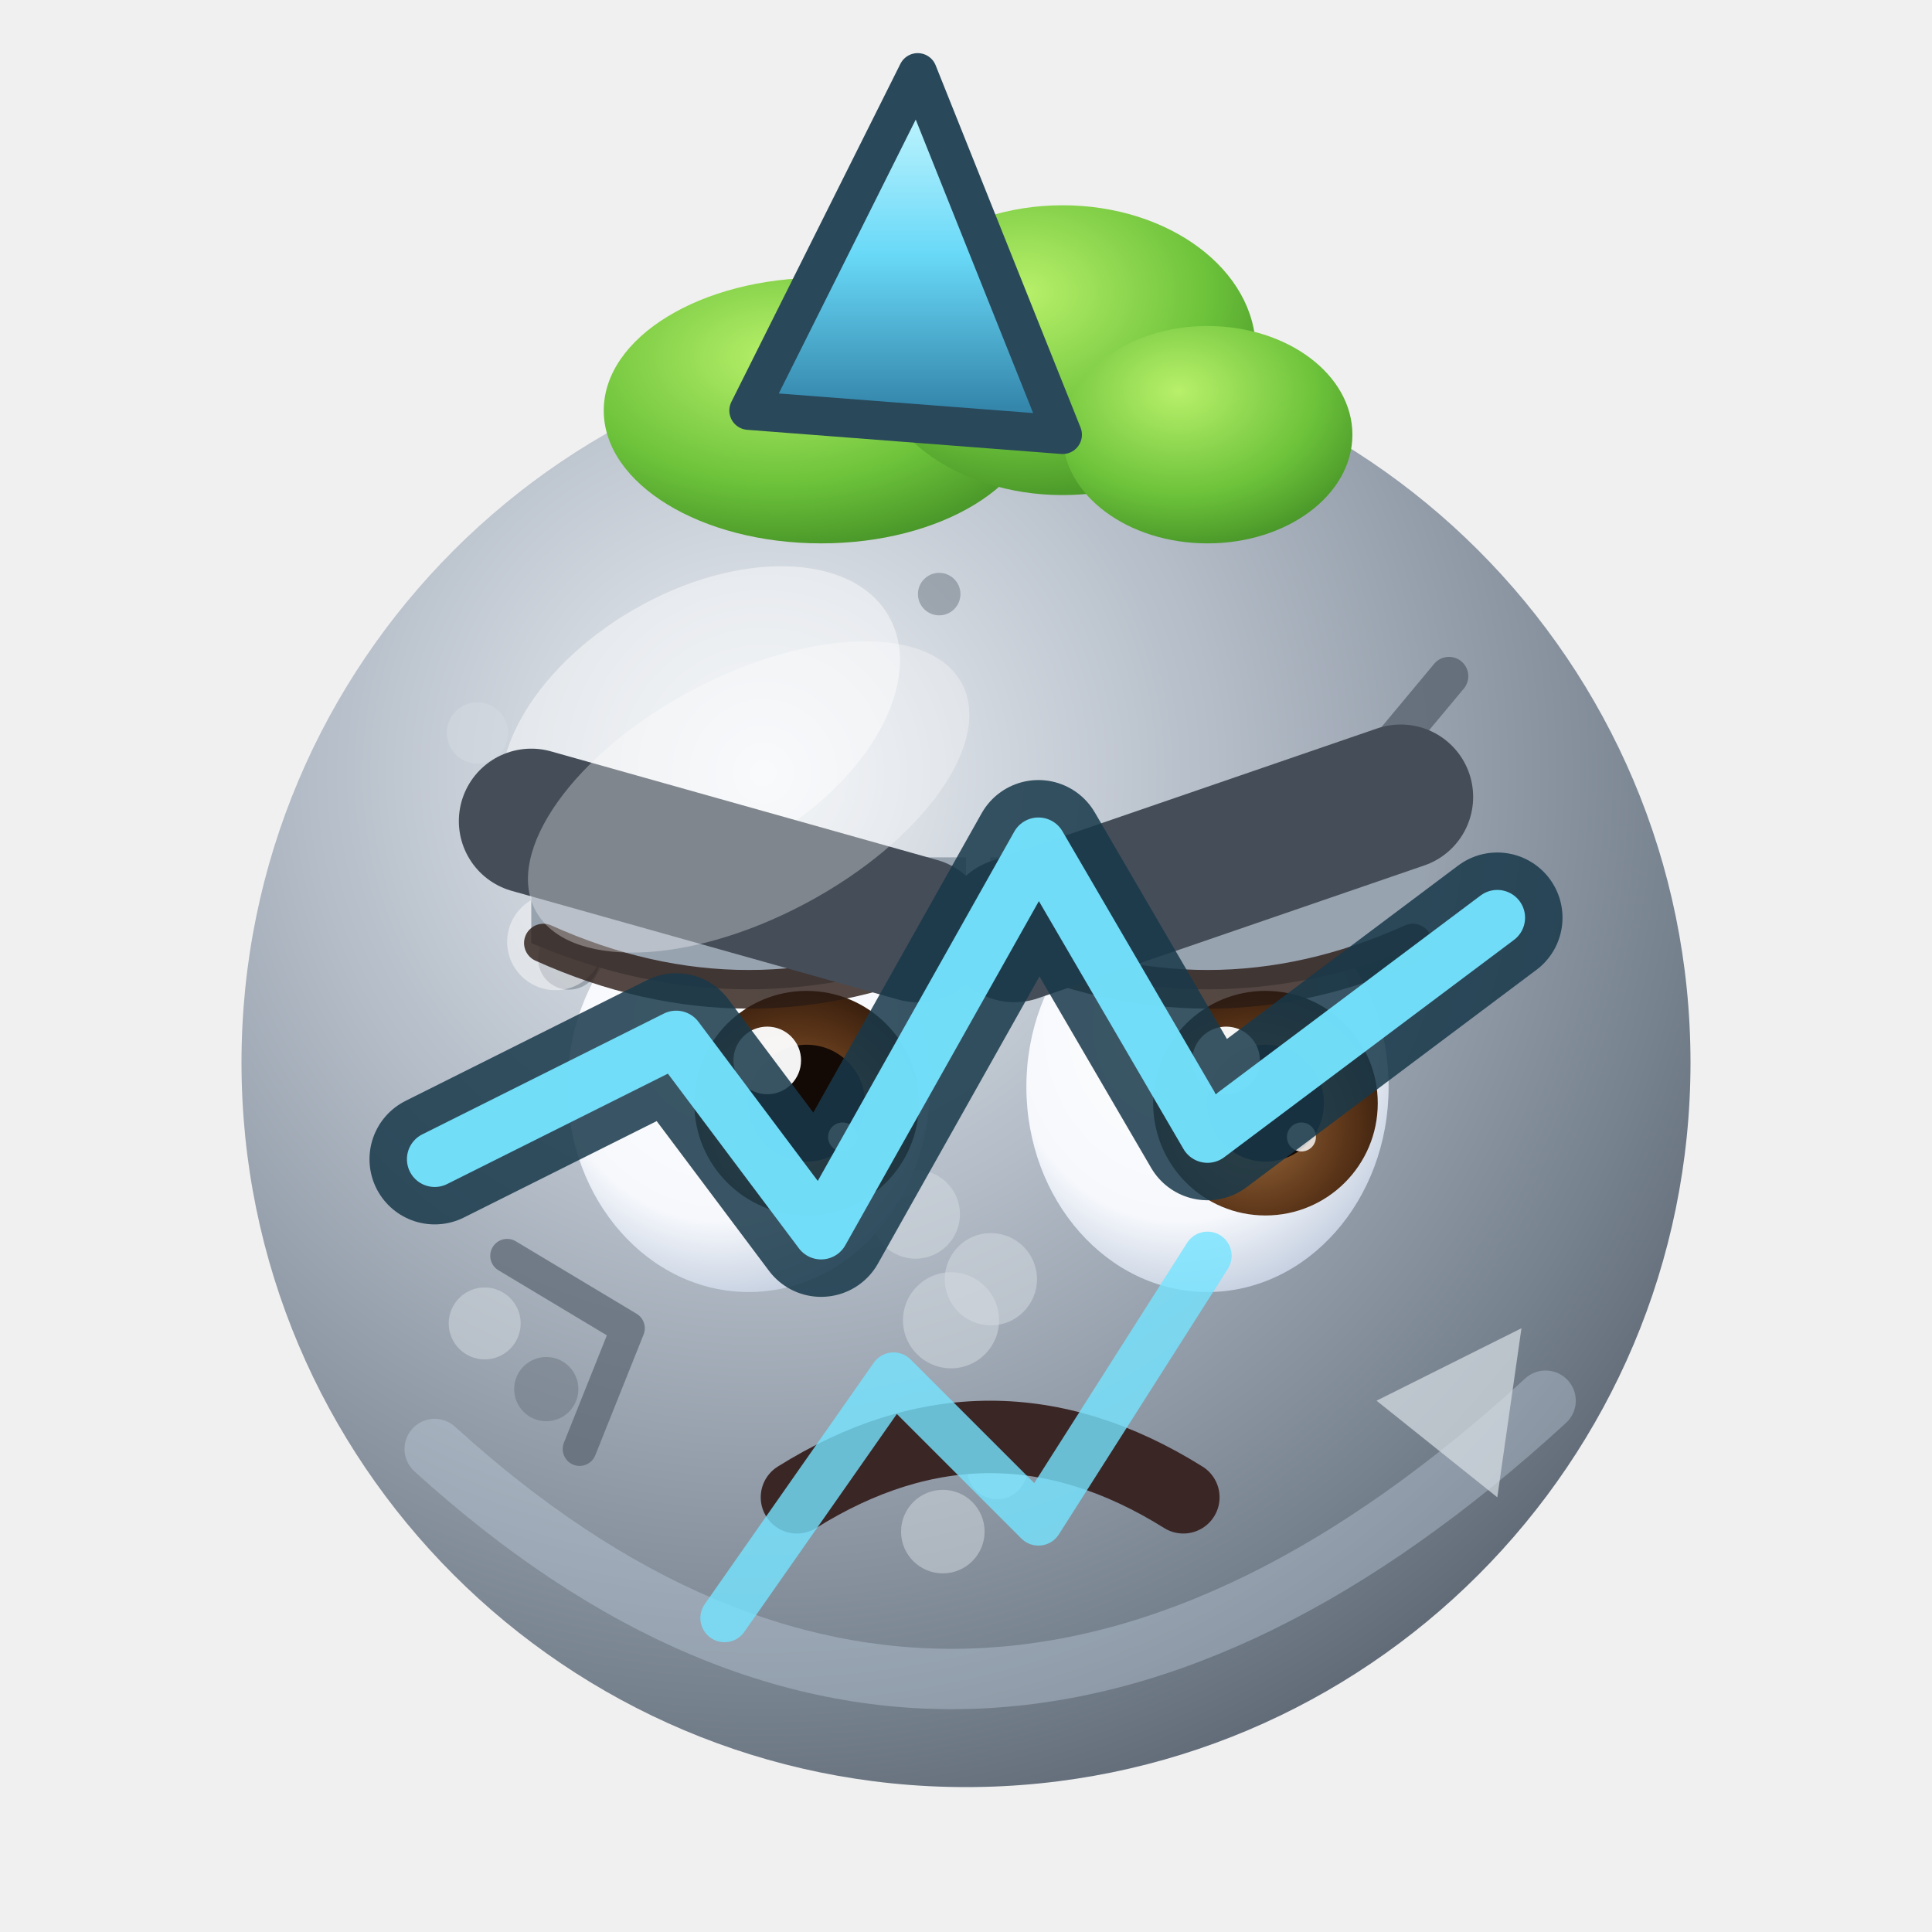
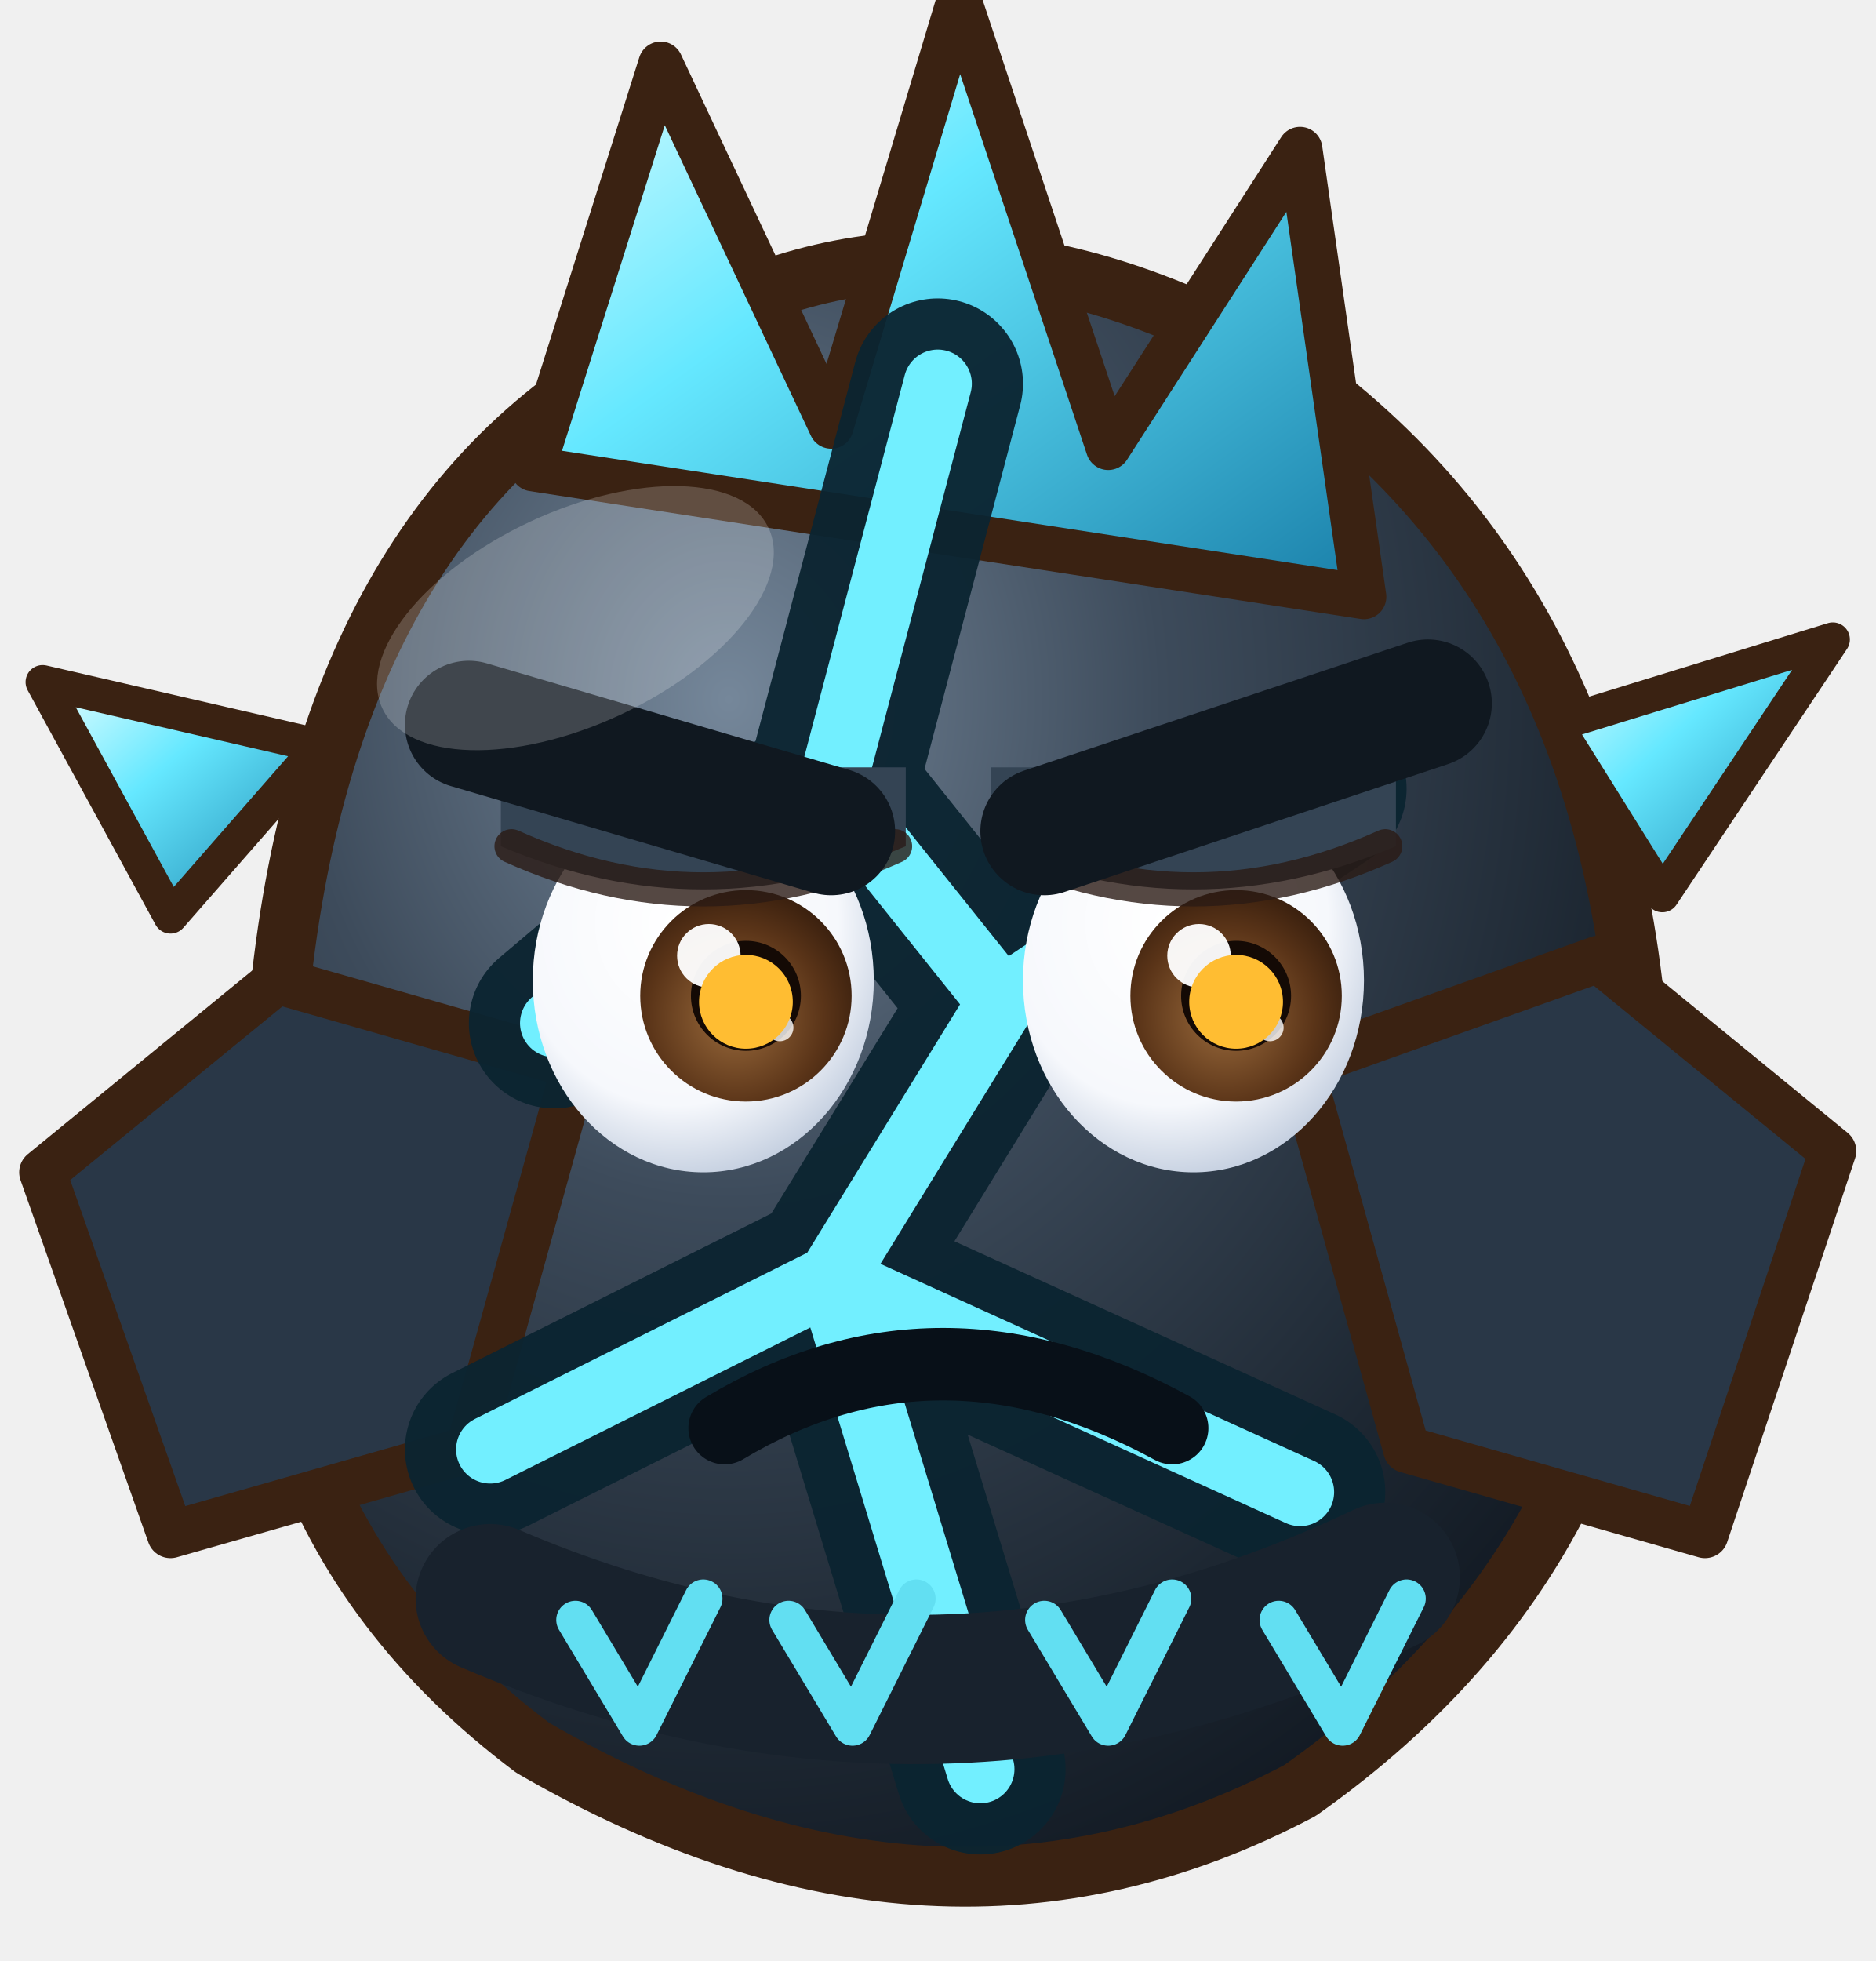
- <svg xmlns="http://www.w3.org/2000/svg" width="80" height="80" viewBox="0 0 80 80">
+ <svg xmlns="http://www.w3.org/2000/svg" width="88" height="92" viewBox="0 0 88 92">
  <defs>
-     <radialGradient id="h1" cx="0.36" cy="0.3" r="0.78" fx="0.36" fy="0.3">
-       <stop offset="0" stop-color="#eef1f5" stop-opacity="1" />
-       <stop offset="0.4" stop-color="#b4bdc8" stop-opacity="1" />
-       <stop offset="0.82" stop-color="#77828f" stop-opacity="1" />
-       <stop offset="1" stop-color="#5a6470" stop-opacity="1" />
+     <radialGradient id="h1" cx="0.34" cy="0.27" r="0.82" fx="0.34" fy="0.27">
+       <stop offset="0" stop-color="#75879a" stop-opacity="1" />
+       <stop offset="0.38" stop-color="#3d4b5b" stop-opacity="1" />
+       <stop offset="0.78" stop-color="#1d2732" stop-opacity="1" />
+       <stop offset="1" stop-color="#101720" stop-opacity="1" />
    </radialGradient>
-     <radialGradient id="h2" cx="0.4" cy="0.3" r="0.8" fx="0.4" fy="0.3">
-       <stop offset="0" stop-color="#b8f06a" stop-opacity="1" />
-       <stop offset="0.6" stop-color="#6cc23a" stop-opacity="1" />
-       <stop offset="1" stop-color="#3f8a24" stop-opacity="1" />
-     </radialGradient>
+     <linearGradient id="h2" x1="0" y1="0" x2="1" y2="1">
+       <stop offset="0" stop-color="#e9ffff" stop-opacity="1" />
+       <stop offset="0.4" stop-color="#65e8ff" stop-opacity="1" />
+       <stop offset="1" stop-color="#197ea8" stop-opacity="1" />
+     </linearGradient>
    <radialGradient id="h3" cx="0.42" cy="0.35" r="0.68" fx="0.42" fy="0.35">
      <stop offset="0" stop-color="#ffffff" stop-opacity="1" />
      <stop offset="0.7" stop-color="#f6f8fc" stop-opacity="1" />
      <stop offset="1" stop-color="#c3cedf" stop-opacity="1" />
    </radialGradient>
    <radialGradient id="h4" cx="0.45" cy="0.6" r="0.7" fx="0.45" fy="0.6">
      <stop offset="0" stop-color="#9b6b3c" stop-opacity="1" />
      <stop offset="0.6" stop-color="#5a3418" stop-opacity="1" />
      <stop offset="1" stop-color="#2c170a" stop-opacity="1" />
    </radialGradient>
    <radialGradient id="h5" cx="0.42" cy="0.35" r="0.68" fx="0.42" fy="0.35">
      <stop offset="0" stop-color="#ffffff" stop-opacity="1" />
      <stop offset="0.7" stop-color="#f6f8fc" stop-opacity="1" />
      <stop offset="1" stop-color="#c3cedf" stop-opacity="1" />
    </radialGradient>
    <radialGradient id="h6" cx="0.45" cy="0.6" r="0.7" fx="0.45" fy="0.6">
      <stop offset="0" stop-color="#9b6b3c" stop-opacity="1" />
      <stop offset="0.6" stop-color="#5a3418" stop-opacity="1" />
      <stop offset="1" stop-color="#2c170a" stop-opacity="1" />
    </radialGradient>
-     <linearGradient id="h7" x1="0" y1="0" x2="0" y2="1">
-       <stop offset="0" stop-color="#d6fbff" stop-opacity="1" />
-       <stop offset="0.5" stop-color="#69d9f8" stop-opacity="1" />
-       <stop offset="1" stop-color="#2b789e" stop-opacity="1" />
-     </linearGradient>
  </defs>
-   <circle cx="40" cy="44" r="30" fill="url(#h1)" opacity="1" />
-   <path d="M18 60 Q40 80 64 58" fill="none" opacity="0.35" stroke="#c9d6e4" stroke-width="2.5" stroke-linecap="round" stroke-linejoin="round" />
-   <circle cx="41.29" cy="60.84" r="1.24" fill="#d5dbe2" opacity="0.5" />
-   <circle cx="34.84" cy="38.82" r="0.82" fill="#d5dbe2" opacity="0.5" />
-   <circle cx="39.38" cy="54.67" r="1.99" fill="#d5dbe2" opacity="0.5" />
-   <circle cx="23.56" cy="39.7" r="1.28" fill="#6a7480" opacity="0.5" />
-   <circle cx="41.03" cy="52.97" r="1.91" fill="#d5dbe2" opacity="0.5" />
-   <circle cx="38.89" cy="24.6" r="0.88" fill="#6a7480" opacity="0.5" />
-   <circle cx="37.91" cy="50.28" r="1.84" fill="#d5dbe2" opacity="0.5" />
-   <circle cx="19.77" cy="30.35" r="1.27" fill="#d5dbe2" opacity="0.5" />
-   <circle cx="22.62" cy="57.52" r="1.33" fill="#6a7480" opacity="0.5" />
-   <circle cx="45.74" cy="38.5" r="0.96" fill="#6a7480" opacity="0.5" />
-   <circle cx="39.04" cy="63.42" r="1.73" fill="#d5dbe2" opacity="0.5" />
-   <circle cx="20.07" cy="54.8" r="1.49" fill="#d5dbe2" opacity="0.5" />
-   <path d="M60 28 L55 34 L58 38 L53 44" fill="none" opacity="0.8" stroke="#5a6470" stroke-width="1.6" stroke-linecap="round" stroke-linejoin="round" />
-   <path d="M21 52 L26 55 L24 60" fill="none" opacity="0.7" stroke="#5a6470" stroke-width="1.4" stroke-linecap="round" stroke-linejoin="round" />
-   <polygon points="57,58 63,55 62,62" fill="#d9dfe6" opacity="0.7" />
-   <ellipse cx="34" cy="17" rx="9" ry="5.5" fill="url(#h2)" opacity="1" />
-   <ellipse cx="44" cy="14.5" rx="8" ry="6" fill="url(#h2)" opacity="1" />
-   <ellipse cx="50" cy="18" rx="6" ry="4.5" fill="url(#h2)" opacity="1" />
-   <ellipse cx="29" cy="30" rx="9" ry="5.5" fill="#ffffff" opacity="0.45" transform="rotate(-30 29 30)" />
-   <circle cx="23" cy="39" r="2" fill="#ffffff" opacity="0.45" />
-   <ellipse cx="31" cy="45" rx="7.5" ry="8.5" fill="url(#h3)" opacity="1" />
-   <circle cx="33.4" cy="45.68" r="4.65" fill="url(#h4)" opacity="1" />
-   <circle cx="33.4" cy="45.68" r="2.42" fill="#140a05" opacity="1" />
-   <circle cx="31.77" cy="43.91" r="1.4" fill="#ffffff" opacity="0.95" />
-   <circle cx="34.89" cy="47.08" r="0.6" fill="#ffffff" opacity="0.8" />
-   <path d="M22 35.5 L40 35.5 L40 39.05 Q31 42.88 22 39.05 Z" fill="#98a3b0" opacity="1" />
-   <path d="M22.5 39.05 Q31 42.88 39.5 39.05" fill="none" opacity="0.8" stroke="#2a1a14" stroke-width="1.6" stroke-linecap="round" stroke-linejoin="round" />
-   <ellipse cx="50" cy="45" rx="7.5" ry="8.5" fill="url(#h5)" opacity="1" />
-   <circle cx="52.4" cy="45.68" r="4.65" fill="url(#h6)" opacity="1" />
-   <circle cx="52.4" cy="45.68" r="2.42" fill="#140a05" opacity="1" />
-   <circle cx="50.77" cy="43.91" r="1.4" fill="#ffffff" opacity="0.95" />
-   <circle cx="53.89" cy="47.08" r="0.6" fill="#ffffff" opacity="0.8" />
-   <path d="M41 35.5 L59 35.5 L59 39.05 Q50 42.88 41 39.05 Z" fill="#98a3b0" opacity="1" />
-   <path d="M41.5 39.05 Q50 42.88 58.5 39.05" fill="none" opacity="0.8" stroke="#2a1a14" stroke-width="1.6" stroke-linecap="round" stroke-linejoin="round" />
-   <path d="M22 34 L38 38.5" fill="none" opacity="1" stroke="#454d58" stroke-width="6" stroke-linecap="round" stroke-linejoin="round" />
-   <path d="M42 38.5 L58 33" fill="none" opacity="1" stroke="#454d58" stroke-width="6" stroke-linecap="round" stroke-linejoin="round" />
-   <path d="M33 62 Q41 57 49 62" fill="none" opacity="1" stroke="#3b2626" stroke-width="3" stroke-linecap="round" stroke-linejoin="round" />
-   <path d="M18 48 L28 43 L34 51 L43 35 L50 47 L62 38" fill="none" opacity="0.85" stroke="#18384a" stroke-width="5.4" stroke-linecap="round" stroke-linejoin="round" />
-   <path d="M18 48 L28 43 L34 51 L43 35 L50 47 L62 38" fill="none" opacity="0.95" stroke="#74e4ff" stroke-width="2.3" stroke-linecap="round" stroke-linejoin="round" />
-   <path d="M30 67 L37 57 L43 63 L50 52" fill="none" opacity="0.8" stroke="#74e4ff" stroke-width="2" stroke-linecap="round" stroke-linejoin="round" />
-   <polygon points="31,17 38,3 44,18" fill="url(#h7)" opacity="1" stroke="#29485a" stroke-width="1.6" stroke-linejoin="round" />
-   <ellipse cx="31" cy="33" rx="10" ry="5" fill="#ffffff" opacity="0.32" transform="rotate(-28 31 33)" />
+   <path d="M13 48 Q15 24 31 16 Q44 8 60 17 Q76 28 77 51 Q78 72 61 84 Q44 93 25 82 Q9 70 13 48 Z" fill="url(#h1)" opacity="1" stroke="#3a2212" stroke-width="2.8" stroke-linejoin="round" />
+   <polygon points="13,46 2,55 8,72 22,68 27,50" fill="#293747" opacity="1" stroke="#3a2212" stroke-width="2.2" stroke-linejoin="round" />
+   <polygon points="75,45 86,54 80,72 66,68 61,50" fill="#293747" opacity="1" stroke="#3a2212" stroke-width="2.2" stroke-linejoin="round" />
+   <polygon points="25,22 31,3 39,20 45,0 52,21 61,7 64,28" fill="url(#h2)" opacity="1" stroke="#3a2212" stroke-width="2.1" stroke-linejoin="round" />
+   <polygon points="8,43 2,32 15,35" fill="url(#h2)" opacity="1" stroke="#3a2212" stroke-width="1.6" stroke-linejoin="round" />
+   <polygon points="78,42 86,30 73,34" fill="url(#h2)" opacity="1" stroke="#3a2212" stroke-width="1.6" stroke-linejoin="round" />
+   <path d="M44 18 L39 37 L47 47 L39 60 L46 83 M39 37 L26 48 M47 47 L62 37 M39 60 L23 68 M39 60 L61 70" fill="none" opacity="0.95" stroke="#0a2430" stroke-width="8" stroke-linecap="round" stroke-linejoin="round" />
+   <path d="M44 18 L39 37 L47 47 L39 60 L46 83 M39 37 L26 48 M47 47 L62 37 M39 60 L23 68 M39 60 L61 70" fill="none" opacity="1" stroke="#72efff" stroke-width="3.2" stroke-linecap="round" stroke-linejoin="round" />
+   <path d="M23 75 Q44 84 65 74" fill="none" opacity="1" stroke="#18222d" stroke-width="7" stroke-linecap="round" stroke-linejoin="round" />
+   <path d="M27 76 L30 81 L33 75" fill="none" opacity="1" stroke="#62dff2" stroke-width="1.8" stroke-linecap="round" stroke-linejoin="round" />
+   <path d="M37 76 L40 81 L43 75" fill="none" opacity="1" stroke="#62dff2" stroke-width="1.8" stroke-linecap="round" stroke-linejoin="round" />
+   <path d="M49 76 L52 81 L55 75" fill="none" opacity="1" stroke="#62dff2" stroke-width="1.8" stroke-linecap="round" stroke-linejoin="round" />
+   <path d="M60 76 L63 81 L66 75" fill="none" opacity="1" stroke="#62dff2" stroke-width="1.8" stroke-linecap="round" stroke-linejoin="round" />
+   <ellipse cx="33" cy="46" rx="8" ry="9" fill="url(#h3)" opacity="1" />
+   <circle cx="35" cy="46.72" r="4.96" fill="url(#h4)" opacity="1" />
+   <circle cx="35" cy="46.72" r="2.58" fill="#140a05" opacity="1" />
+   <circle cx="33.26" cy="44.84" r="1.49" fill="#ffffff" opacity="0.95" />
+   <circle cx="36.59" cy="48.21" r="0.64" fill="#ffffff" opacity="0.8" />
+   <path d="M23.5 36 L42.5 36 L42.5 39.7 Q33 43.75 23.5 39.7 Z" fill="#344454" opacity="1" />
+   <path d="M24 39.7 Q33 43.75 42 39.7" fill="none" opacity="0.8" stroke="#2a1a14" stroke-width="1.6" stroke-linecap="round" stroke-linejoin="round" />
+   <ellipse cx="56" cy="46" rx="8" ry="9" fill="url(#h5)" opacity="1" />
+   <circle cx="58" cy="46.72" r="4.96" fill="url(#h6)" opacity="1" />
+   <circle cx="58" cy="46.72" r="2.58" fill="#140a05" opacity="1" />
+   <circle cx="56.26" cy="44.84" r="1.49" fill="#ffffff" opacity="0.95" />
+   <circle cx="59.59" cy="48.21" r="0.64" fill="#ffffff" opacity="0.8" />
+   <path d="M46.5 36 L65.5 36 L65.5 39.7 Q56 43.75 46.5 39.7 Z" fill="#344454" opacity="1" />
+   <path d="M47 39.7 Q56 43.75 65 39.7" fill="none" opacity="0.8" stroke="#2a1a14" stroke-width="1.6" stroke-linecap="round" stroke-linejoin="round" />
+   <circle cx="35" cy="47" r="2.2" fill="#ffbd32" opacity="1" />
+   <circle cx="58" cy="47" r="2.2" fill="#ffbd32" opacity="1" />
+   <path d="M22 34 L39 39" fill="none" opacity="1" stroke="#101820" stroke-width="6" stroke-linecap="round" stroke-linejoin="round" />
+   <path d="M49 39 L67 33" fill="none" opacity="1" stroke="#101820" stroke-width="6" stroke-linecap="round" stroke-linejoin="round" />
+   <path d="M34 67 Q44 61 55 67" fill="none" opacity="1" stroke="#081018" stroke-width="3.4" stroke-linecap="round" stroke-linejoin="round" />
+   <ellipse cx="27" cy="29" rx="10" ry="5" fill="#ffffff" opacity="0.2" transform="rotate(-25 27 29)" />
</svg>
